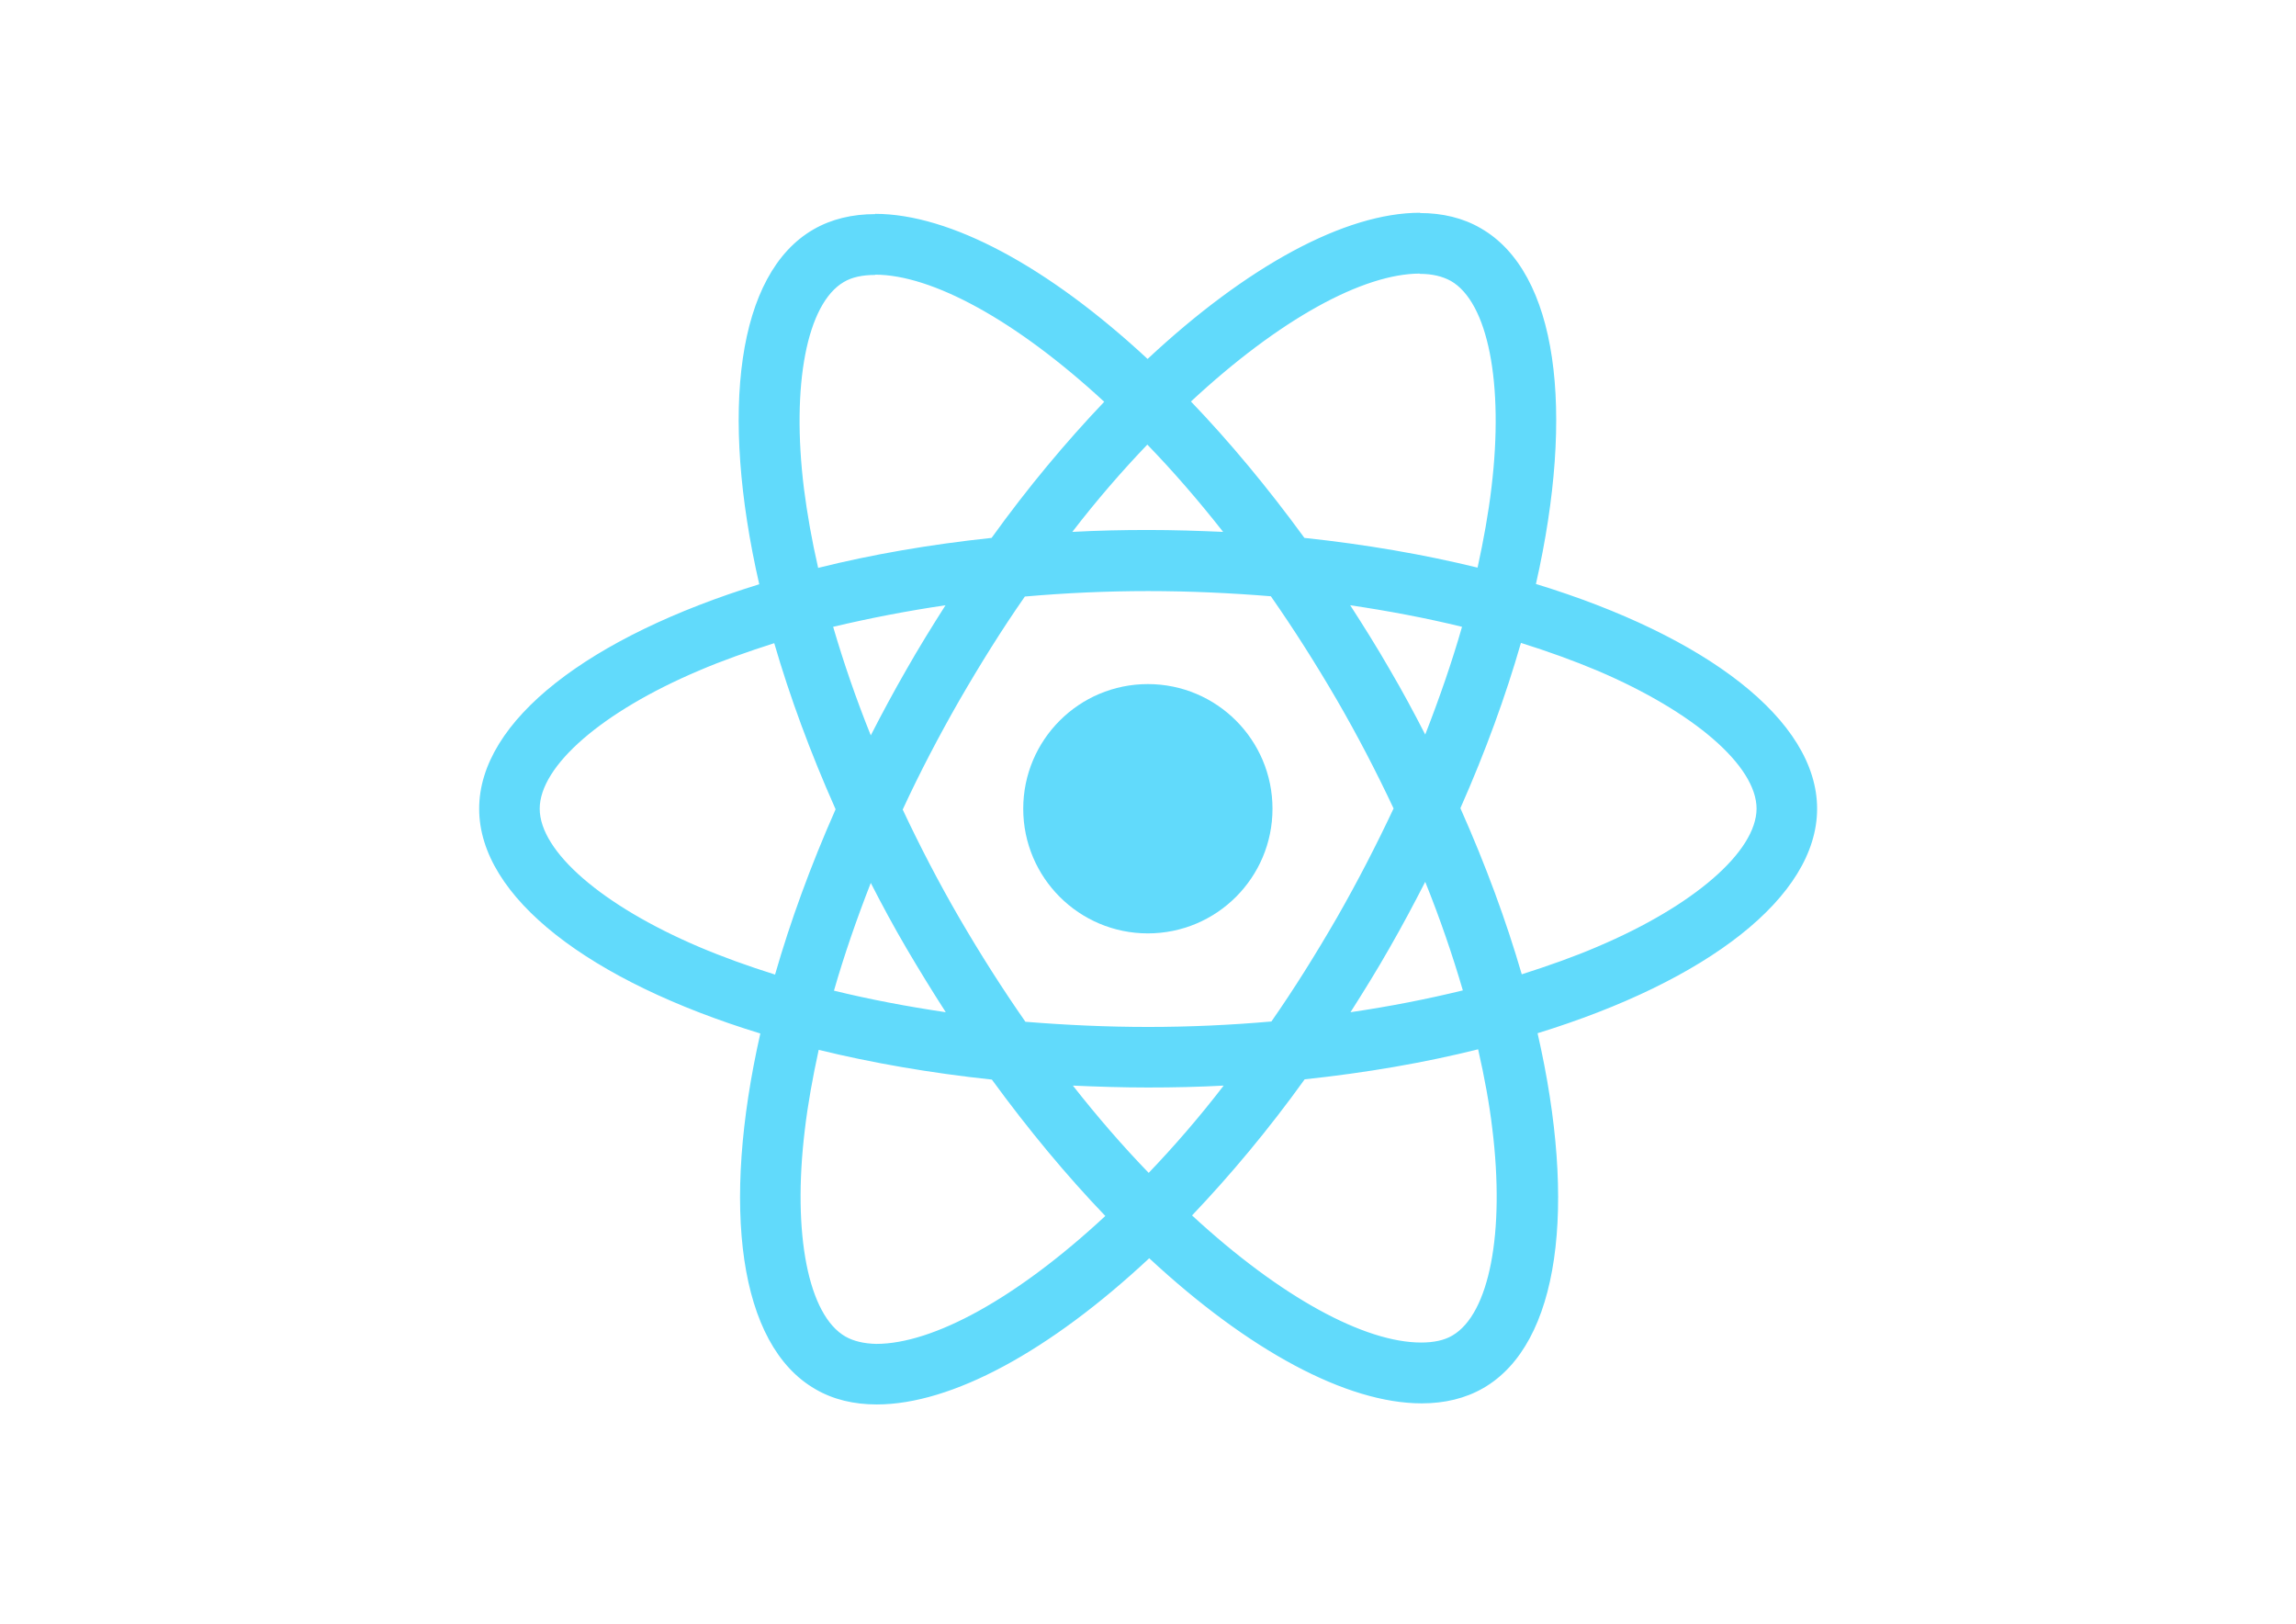
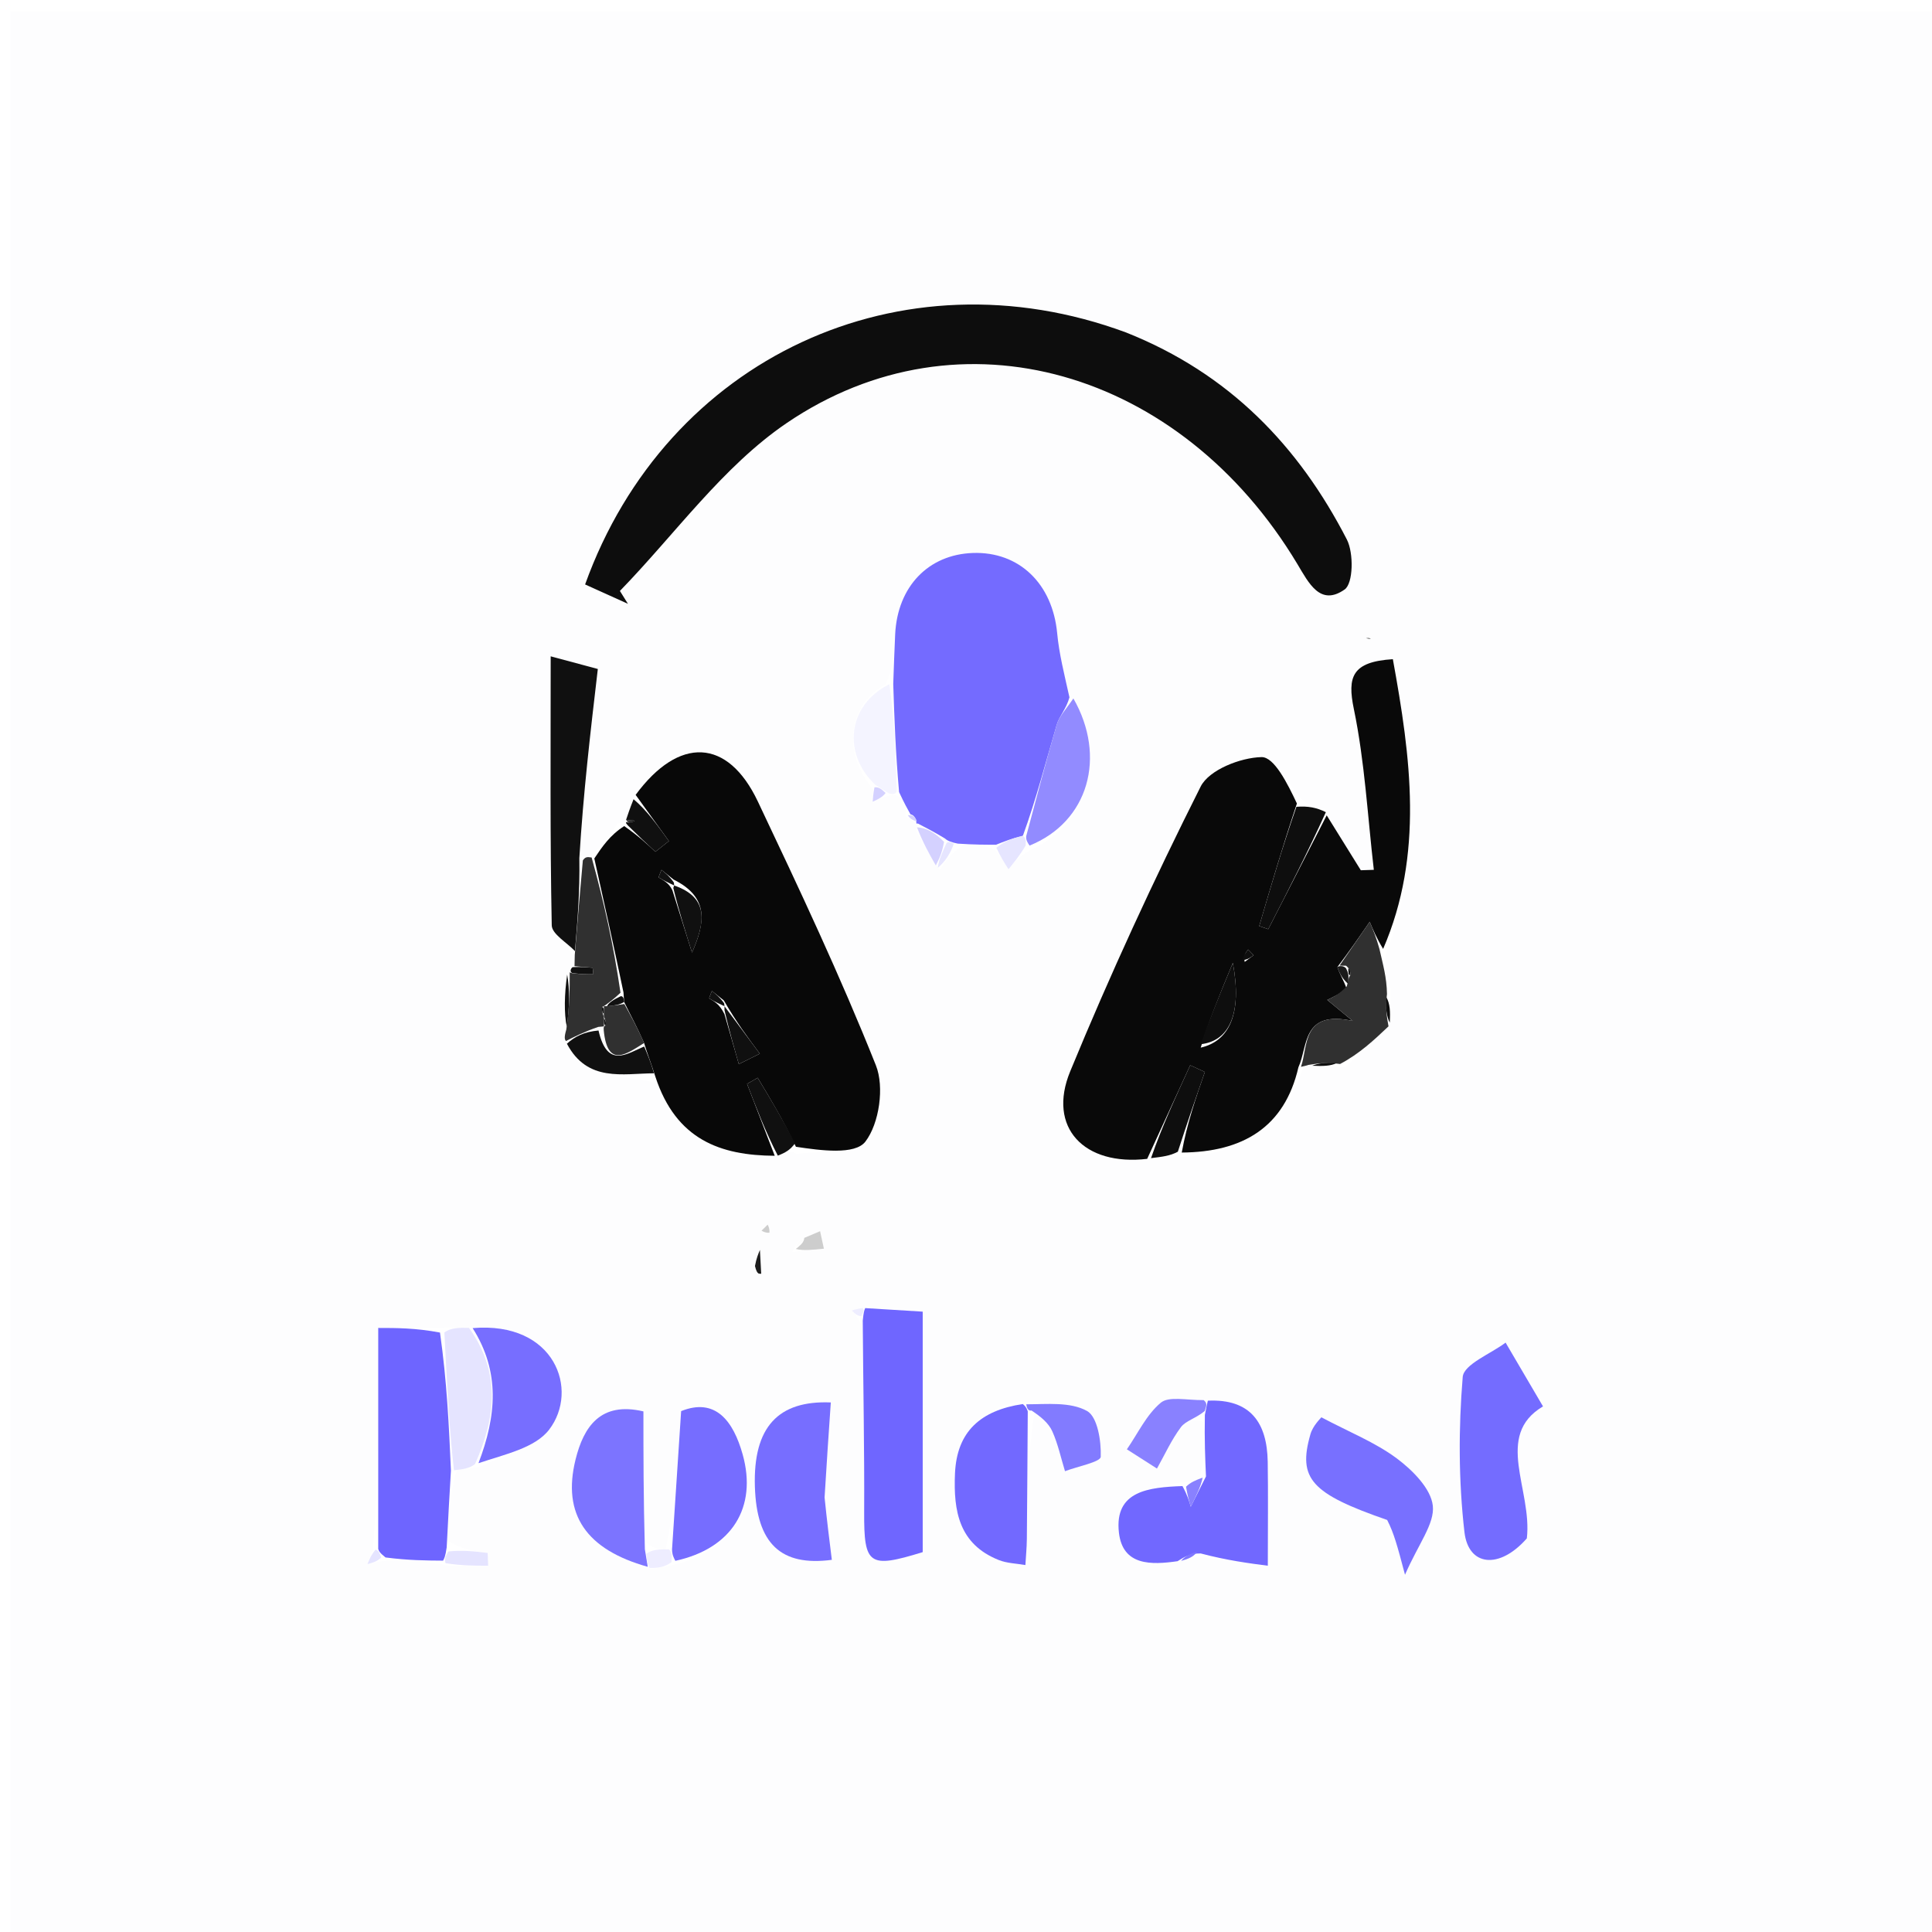
- <svg xmlns="http://www.w3.org/2000/svg" viewBox="0 0 841.9 595.3">
-   <g fill="#61DAFB">
-     <path d="M666.3 296.5c0-32.5-40.7-63.3-103.1-82.4 14.4-63.6 8-114.2-20.2-130.4-6.5-3.8-14.1-5.6-22.4-5.6v22.3c4.6 0 8.3.9 11.4 2.6 13.6 7.8 19.5 37.5 14.9 75.7-1.1 9.4-2.9 19.3-5.1 29.4-19.6-4.8-41-8.5-63.5-10.9-13.5-18.5-27.5-35.3-41.6-50 32.6-30.3 63.2-46.9 84-46.9V78c-27.5 0-63.5 19.6-99.9 53.6-36.4-33.8-72.4-53.2-99.9-53.2v22.3c20.7 0 51.4 16.5 84 46.6-14 14.7-28 31.4-41.3 49.9-22.6 2.4-44 6.1-63.6 11-2.3-10-4-19.7-5.2-29-4.7-38.2 1.1-67.9 14.6-75.8 3-1.8 6.9-2.6 11.5-2.6V78.5c-8.4 0-16 1.8-22.6 5.6-28.1 16.2-34.4 66.7-19.9 130.1-62.2 19.2-102.7 49.9-102.7 82.3 0 32.5 40.7 63.3 103.1 82.4-14.4 63.6-8 114.2 20.2 130.4 6.5 3.8 14.1 5.6 22.5 5.6 27.5 0 63.5-19.6 99.9-53.6 36.4 33.8 72.4 53.2 99.9 53.2 8.4 0 16-1.8 22.6-5.6 28.1-16.2 34.4-66.7 19.9-130.1 62-19.1 102.5-49.9 102.5-82.3zm-130.2-66.7c-3.7 12.9-8.3 26.2-13.5 39.5-4.1-8-8.4-16-13.1-24-4.6-8-9.5-15.8-14.4-23.4 14.2 2.1 27.9 4.7 41 7.9zm-45.8 106.5c-7.8 13.5-15.8 26.3-24.1 38.2-14.9 1.3-30 2-45.2 2-15.1 0-30.2-.7-45-1.9-8.3-11.9-16.4-24.6-24.2-38-7.6-13.1-14.5-26.4-20.8-39.8 6.2-13.4 13.2-26.8 20.7-39.9 7.8-13.5 15.8-26.3 24.1-38.2 14.9-1.3 30-2 45.2-2 15.1 0 30.2.7 45 1.9 8.3 11.9 16.4 24.6 24.2 38 7.6 13.1 14.5 26.4 20.8 39.8-6.3 13.4-13.2 26.8-20.7 39.9zm32.3-13c5.4 13.4 10 26.8 13.8 39.8-13.1 3.2-26.9 5.9-41.2 8 4.9-7.7 9.8-15.6 14.4-23.7 4.6-8 8.9-16.1 13-24.1zM421.2 430c-9.3-9.6-18.6-20.3-27.8-32 9 .4 18.2.7 27.5.7 9.4 0 18.7-.2 27.8-.7-9 11.7-18.3 22.4-27.5 32zm-74.4-58.9c-14.2-2.1-27.9-4.7-41-7.9 3.7-12.9 8.3-26.2 13.5-39.5 4.1 8 8.4 16 13.1 24 4.7 8 9.5 15.8 14.4 23.4zM420.7 163c9.3 9.6 18.6 20.3 27.8 32-9-.4-18.2-.7-27.5-.7-9.4 0-18.7.2-27.8.7 9-11.7 18.3-22.4 27.5-32zm-74 58.9c-4.9 7.7-9.8 15.6-14.4 23.7-4.6 8-8.9 16-13 24-5.4-13.4-10-26.8-13.8-39.8 13.1-3.1 26.9-5.8 41.2-7.9zm-90.5 125.2c-35.4-15.1-58.3-34.9-58.3-50.6 0-15.7 22.9-35.6 58.3-50.6 8.6-3.7 18-7 27.7-10.1 5.7 19.6 13.2 40 22.5 60.9-9.2 20.8-16.6 41.1-22.2 60.6-9.9-3.1-19.3-6.5-28-10.2zM310 490c-13.6-7.8-19.5-37.5-14.9-75.7 1.1-9.4 2.9-19.3 5.1-29.4 19.6 4.8 41 8.5 63.5 10.9 13.5 18.5 27.5 35.3 41.6 50-32.6 30.3-63.2 46.9-84 46.9-4.5-.1-8.3-1-11.3-2.7zm237.2-76.2c4.7 38.2-1.1 67.9-14.6 75.8-3 1.8-6.9 2.6-11.5 2.6-20.7 0-51.4-16.5-84-46.6 14-14.7 28-31.4 41.3-49.9 22.6-2.4 44-6.1 63.6-11 2.3 10.1 4.1 19.8 5.2 29.1zm38.5-66.7c-8.6 3.7-18 7-27.7 10.1-5.7-19.6-13.2-40-22.5-60.9 9.2-20.8 16.6-41.1 22.2-60.6 9.9 3.1 19.3 6.5 28.1 10.2 35.4 15.1 58.3 34.9 58.3 50.6-.1 15.7-23 35.6-58.4 50.6zM320.8 78.4z" />
-     <circle cx="420.9" cy="296.5" r="45.7" />
-     <path d="M520.5 78.1z" />
-   </g>
+ <svg xmlns="http://www.w3.org/2000/svg" version="1.1" id="Layer_1" x="0px" y="0px" width="100%" viewBox="0 0 192 192" enable-background="new 0 0 192 192" xml:space="preserve">
+   <path fill="#FDFDFE" opacity="1" stroke="none" d=" M119,193   C79.359,193 40.218,193 1.038,193   C1.038,129.067 1.038,65.134 1.038,1.101   C64.891,1.101 128.782,1.101 192.837,1.101   C192.837,65 192.837,129 192.837,193   C168.468,193 143.984,193 119,193  M78.718,124.424   C79.771,124.314 80.825,124.204 81.878,124.093   C81.752,123.514 81.626,122.934 81.5,122.355   C80.977,122.577 80.454,122.798 79.527,123.229   C79.276,123.42 79.104,123.665 78.718,124.424  M56.577,96.624   C56.577,96.624 56.617,96.626 56.11,97.067   C56.08,98.869 56.05,100.671 55.927,103.012   C56.031,103.161 56.136,103.31 56.436,103.985   C58.377,107.586 61.904,106.681 65.257,107.652   C67.183,113.288 71.625,114.828 77.601,114.829   C78.069,114.548 78.536,114.268 79.184,114.675   C81.544,114.333 84.969,114.804 86.003,113.45   C87.382,111.644 87.902,108.021 87.046,105.873   C83.506,96.985 79.417,88.307 75.315,79.654   C72.321,73.339 67.468,73.161 62.757,79.855   C62.577,80.396 62.397,80.936 62.279,81.547   C62.279,81.547 62.217,81.616 62.177,81.686   C62.177,81.686 62.097,81.693 61.394,81.837   C60.617,82.996 59.839,84.155 58.531,85.121   C58.344,85.141 58.156,85.161 57.273,84.739   C57.97,78.784 58.668,72.829 59.411,66.483   C58.248,66.17 56.936,65.818 54.727,65.225   C54.727,74.606 54.658,83.286 54.832,91.961   C54.849,92.829 56.334,93.667 57.103,95.268   C57.1,95.518 57.097,95.768 56.734,96.209   C56.734,96.209 56.573,96.584 56.577,96.624  M91.052,81.954   C91.052,81.954 91.191,81.828 91.071,82.61   C91.714,83.742 92.357,84.873 93.393,86.474   C93.927,85.64 94.46,84.807 95.794,83.954   C96.86,83.951 97.927,83.948 99.045,84.549   C99.438,85.159 99.831,85.77 100.224,86.38   C100.78,85.702 101.336,85.023 102.682,84.338   C108.195,81.654 109.983,75.194 106.109,68.92   C105.75,66.924 105.249,64.942 105.061,62.931   C104.601,58.014 101.286,54.79 96.669,54.955   C92.251,55.113 89.198,58.296 88.962,63.012   C88.879,64.667 88.832,66.324 87.997,68.012   C84.189,70.098 83.706,74.893 86.813,78.496   C86.784,78.888 86.756,79.28 86.727,79.672   C87.203,79.459 87.678,79.245 88.641,79   C88.641,79 89.128,78.946 89.59,79.339   C89.888,79.869 90.186,80.398 89.961,81.075   C90.361,81.318 90.761,81.56 91.052,81.954  M138.24,101.257   C138.183,100.495 138.126,99.733 138.175,98.294   C137.804,97.078 137.433,95.863 137.791,94.617   C141.516,84.922 140.198,75.246 138.42,65.509   C134.36,65.765 133.878,67.254 134.546,70.472   C135.631,75.707 135.91,81.11 136.529,86.442   C136.098,86.456 135.667,86.47 135.237,86.485   C134.107,84.665 132.976,82.846 131.679,80.399   C130.831,80.246 129.983,80.092 129.232,79.282   C127.941,77.845 126.622,75.21 125.365,75.24   C123.27,75.288 120.154,76.51 119.32,78.168   C114.658,87.437 110.303,96.882 106.353,106.476   C104.055,112.056 107.738,115.899 114.765,115.025   C115.512,114.954 116.259,114.883 117.777,114.979   C123.5,114.498 127.657,112.04 129.547,105.972   C129.714,105.924 129.881,105.875 130.766,105.994   C131.5,105.965 132.234,105.936 133.695,106.063   C135.126,104.707 136.557,103.352 138.24,101.257  M47.925,145.687   C50.191,144.521 53.173,143.904 54.574,142.075   C57.584,138.148 55.156,131.29 46.253,131.94   C45.537,131.943 44.82,131.947 43.233,131.97   C41.303,131.97 39.373,131.97 37.588,131.97   C37.588,139.625 37.588,146.78 37.069,154.052   C36.887,154.514 36.705,154.975 36.523,155.437   C37.01,155.309 37.496,155.181 38.847,155.059   C40.575,155.071 42.303,155.083 44.525,155.597   C45.854,155.597 47.183,155.597 48.512,155.597   C48.495,155.175 48.479,154.752 48.462,154.33   C47.219,154.18 45.976,154.03 44.406,153.066   C44.542,150.759 44.678,148.452 45.411,146.087   C46.022,146.013 46.632,145.938 47.925,145.687  M66.15,153.976   C65.514,153.971 64.878,153.967 63.943,153.084   C63.943,148.834 63.943,144.584 63.943,140.263   C59.673,139.258 58.004,141.794 57.201,145.033   C55.838,150.524 58.288,154.007 64.705,155.921   C65.352,155.842 65.998,155.763 67.423,155.395   C72.762,153.891 75.268,149.776 73.807,144.545   C72.871,141.193 71.085,138.868 67.691,140.235   C67.369,145.125 67.078,149.546 66.15,153.976  M101.256,139.267   C97.464,140.166 95.091,142.245 94.906,146.426   C94.741,150.169 95.303,153.452 99.249,155.032   C100.069,155.36 101.014,155.375 101.902,155.534   C101.952,154.671 102.038,153.808 102.047,152.945   C102.089,148.718 102.109,144.491 102.877,140.08   C103.458,140.797 104.216,141.437 104.58,142.251   C105.141,143.506 105.432,144.881 105.838,146.206   C107.087,145.73 109.373,145.291 109.391,144.773   C109.445,143.21 109.071,140.804 108.029,140.222   C106.359,139.29 104.019,139.558 101.256,139.267  M119.768,154.789   C121.947,155.073 124.125,155.357 125.994,155.601   C125.994,151.711 126.036,148.488 125.984,145.266   C125.922,141.396 124.278,139.004 119.204,139.086   C117.889,139.156 116.16,138.729 115.353,139.404   C113.934,140.592 113.079,142.453 111.988,144.032   C112.984,144.67 113.981,145.307 114.978,145.944   C115.757,144.557 116.419,143.082 117.366,141.82   C117.834,141.197 118.827,140.968 119.61,141.327   C119.69,143.126 119.769,144.926 119.191,146.954   C118.76,147.129 118.33,147.304 117.19,147.353   C114.179,147.808 110.725,148.142 111.197,152.31   C111.572,155.622 114.421,155.524 117.736,155.094   C118.168,154.9 118.6,154.706 119.768,154.789  M85.505,129.979   C85.221,130.063 84.936,130.148 84.651,130.233   C84.913,130.505 85.174,130.778 85.731,131.935   C85.787,138.041 85.91,144.148 85.88,150.254   C85.853,155.529 86.347,155.902 91.698,154.249   C91.698,146.29 91.698,138.397 91.698,130.35   C89.582,130.22 87.783,130.109 85.505,129.979  M111.538,32.933   C89.518,24.744 66.238,35.577 58.147,58.082   C59.547,58.715 60.976,59.361 62.404,60.007   C62.138,59.58 61.872,59.154 61.606,58.727   C67.083,53.096 71.816,46.37 78.18,42.043   C95.411,30.33 117.371,36.773 128.929,56.05   C130.069,57.952 131.206,60.282 133.63,58.582   C134.489,57.979 134.541,54.96 133.85,53.617   C129.069,44.331 122.177,37.124 111.538,32.933  M151.669,152.458   C152.295,148.056 148.449,142.664 153.343,139.766   C152.347,138.069 151.213,136.135 149.624,133.427   C148.176,134.528 145.467,135.578 145.363,136.844   C144.94,141.951 144.948,147.168 145.535,152.259   C145.928,155.657 148.998,155.999 151.669,152.458  M81.945,148.376   C82.152,145.374 82.359,142.373 82.565,139.373   C77.36,139.159 74.832,141.796 75.02,147.748   C75.199,153.414 77.604,155.684 82.667,155.015   C82.427,153.094 82.187,151.175 81.945,148.376  M138.215,151.179   C138.535,152.382 138.854,153.584 139.628,156.498   C140.966,153.421 142.586,151.432 142.392,149.64   C142.208,147.939 140.379,146.103 138.817,144.939   C136.674,143.343 134.1,142.325 131.315,140.85   C131.245,140.954 130.477,141.668 130.229,142.532   C128.96,146.948 130.284,148.431 138.215,151.179  M75.05,126.186   C75.151,126.307 75.237,126.447 75.359,126.543   C75.425,126.596 75.55,126.574 75.648,126.585   C75.606,125.795 75.564,125.005 75.521,124.214   C75.349,124.624 75.177,125.034 75.05,126.186  M76.603,122.362   C76.499,122.142 76.395,121.922 76.291,121.702   C76.086,121.903 75.882,122.104 75.678,122.305   C75.894,122.42 76.11,122.534 76.603,122.362  M136.319,63.537   C136.129,63.499 135.94,63.462 135.75,63.424   C135.879,63.408 136.008,63.391 136.319,63.537  z" />
+   <path fill="#090909" opacity="1" stroke="none" d=" M131.846,81.026   C132.976,82.846 134.107,84.665 135.237,86.485   C135.667,86.47 136.098,86.456 136.529,86.442   C135.91,81.11 135.631,75.707 134.546,70.472   C133.878,67.254 134.36,65.765 138.42,65.509   C140.198,75.246 141.516,84.922 137.453,94.301   C136.783,93.191 136.451,92.399 136.119,91.606   C135.12,93.059 134.122,94.511 132.913,96.096   C133.125,96.824 133.548,97.419 133.826,98.263   C133.105,98.79 132.528,99.069 131.902,99.372   C132.52,99.883 133.122,100.381 134.427,101.459   C129.37,100.369 130.007,103.95 129.034,106.069   C127.657,112.04 123.5,114.498 117.44,114.539   C117.982,111.576 118.86,109.054 119.738,106.531   C119.252,106.309 118.767,106.086 118.281,105.863   C116.856,108.964 115.431,112.065 114.006,115.166   C107.738,115.899 104.055,112.056 106.353,106.476   C110.303,96.882 114.658,87.437 119.32,78.168   C120.154,76.51 123.27,75.288 125.365,75.24   C126.622,75.21 127.941,77.845 128.885,79.85   C127.406,84.289 126.274,88.16 125.141,92.031   C125.44,92.135 125.738,92.238 126.036,92.342   C127.973,88.57 129.91,84.798 131.846,81.026  M119.324,104.113   C122.138,103.465 123.469,100.789 122.517,95.685   C121.139,99.019 120.226,101.227 119.324,104.113  M123.695,95.593   C123.992,95.372 124.288,95.151 124.584,94.931   C124.404,94.742 124.223,94.553 124.042,94.364   C123.809,94.651 123.576,94.937 123.695,95.593  z" />
+   <path fill="#080808" opacity="1" stroke="none" d=" M76.993,114.86   C71.625,114.828 67.183,113.288 65.128,106.99   C64.674,105.552 64.347,104.777 64.01,103.655   C63.348,102.132 62.696,100.955 62.026,99.574   C62.006,99.371 61.98,98.965 61.961,98.621   C60.983,93.956 60.022,89.635 59.062,85.314   C59.839,84.155 60.617,82.996 62.035,82.095   C63.494,83.118 64.312,83.883 65.13,84.648   C65.579,84.294 66.027,83.94 66.476,83.586   C65.374,82.055 64.272,80.524 63.169,78.993   C67.468,73.161 72.321,73.339 75.315,79.654   C79.417,88.307 83.506,96.985 87.046,105.873   C87.902,108.021 87.382,111.644 86.003,113.45   C84.969,114.804 81.544,114.333 79.099,113.966   C77.775,111.208 76.537,109.158 75.298,107.108   C74.946,107.31 74.593,107.512 74.241,107.714   C75.158,110.096 76.075,112.478 76.993,114.86  M71.933,99.42   C71.538,99.106 71.143,98.793 70.748,98.479   C70.655,98.738 70.439,99.193 70.489,99.224   C70.967,99.524 71.49,99.752 71.997,100.782   C72.472,102.438 72.948,104.095 73.423,105.752   C74.119,105.407 74.815,105.062 75.511,104.716   C74.341,103.144 73.171,101.572 71.933,99.42  M66.939,87.409   C66.538,87.088 66.138,86.766 65.737,86.445   C65.641,86.708 65.418,87.171 65.468,87.203   C65.952,87.51 66.483,87.744 66.825,88.485   C67.474,90.548 68.123,92.61 68.771,94.672   C70.016,91.82 70.581,89.219 66.939,87.409  z" />
+   <path fill="#0D0D0D" opacity="1" stroke="none" d=" M111.912,33.043   C122.177,37.124 129.069,44.331 133.85,53.617   C134.541,54.96 134.489,57.979 133.63,58.582   C131.206,60.282 130.069,57.952 128.929,56.05   C117.371,36.773 95.411,30.33 78.18,42.043   C71.816,46.37 67.083,53.096 61.606,58.727   C61.872,59.154 62.138,59.58 62.404,60.007   C60.976,59.361 59.547,58.715 58.147,58.082   C66.238,35.577 89.518,24.744 111.912,33.043  z" />
+   <path fill="#746BFF" opacity="1" stroke="none" d=" M90.484,80.927   C90.186,80.398 89.888,79.869 89.35,78.717   C88.996,74.723 88.882,71.351 88.769,67.979   C88.832,66.324 88.879,64.667 88.962,63.012   C89.198,58.296 92.251,55.113 96.669,54.955   C101.286,54.79 104.601,58.014 105.061,62.931   C105.249,64.942 105.75,66.924 106.281,69.303   C105.963,70.459 105.267,71.17 105.019,72.013   C103.934,75.691 102.98,79.408 101.653,83.061   C100.55,83.323 99.772,83.634 98.994,83.945   C97.927,83.948 96.86,83.951 95.186,83.839   C94.578,83.725 94.129,83.544 93.924,83.338   C92.876,82.698 92.033,82.263 91.191,81.828   C91.191,81.828 91.052,81.954 91.062,81.685   C90.957,81.156 90.761,80.993 90.484,80.927  z" />
+   <path fill="#6F66FF" opacity="1" stroke="none" d=" M85.984,129.998   C87.783,130.109 89.582,130.22 91.698,130.35   C91.698,138.397 91.698,146.29 91.698,154.249   C86.347,155.902 85.853,155.529 85.88,150.254   C85.91,144.148 85.787,138.041 85.739,131.239   C85.826,130.361 85.905,130.179 85.984,129.998  z" />
+   <path fill="#7168FF" opacity="1" stroke="none" d=" M120.035,139.197   C124.278,139.004 125.922,141.396 125.984,145.266   C126.036,148.488 125.994,151.711 125.994,155.601   C124.125,155.357 121.947,155.073 119.323,154.38   C118.26,154.364 117.643,154.757 117.026,155.15   C114.421,155.524 111.572,155.622 111.197,152.31   C110.725,148.142 114.179,147.808 117.512,147.684   C118.002,148.589 118.171,149.163 118.339,149.736   C118.842,148.733 119.345,147.729 119.849,146.725   C119.769,144.926 119.69,143.126 119.738,140.611   C119.922,139.663 119.979,139.43 120.035,139.197  z" />
+   <path fill="#6E65FF" opacity="1" stroke="none" d=" M44.814,146.145   C44.678,148.452 44.542,150.759 44.391,153.776   C44.261,154.689 44.146,154.892 44.031,155.095   C42.303,155.083 40.575,155.071 38.313,154.778   C37.716,154.31 37.652,154.123 37.588,153.936   C37.588,146.78 37.588,139.625 37.588,131.97   C39.373,131.97 41.303,131.97 43.726,132.428   C44.417,137.305 44.616,141.725 44.814,146.145  z" />
+   <path fill="#746CFF" opacity="1" stroke="none" d=" M151.735,152.883   C148.998,155.999 145.928,155.657 145.535,152.259   C144.948,147.168 144.94,141.951 145.363,136.844   C145.467,135.578 148.176,134.528 149.624,133.427   C151.213,136.135 152.347,138.069 153.343,139.766   C148.449,142.664 152.295,148.056 151.735,152.883  z" />
+   <path fill="#101010" opacity="1" stroke="none" d=" M57.138,94.519   C56.334,93.667 54.849,92.829 54.832,91.961   C54.658,83.286 54.727,74.606 54.727,65.225   C56.936,65.818 58.248,66.17 59.411,66.483   C58.668,72.829 57.97,78.784 57.575,85.286   C57.631,88.728 57.385,91.623 57.138,94.519  z" />
+   <path fill="#776EFF" opacity="1" stroke="none" d=" M81.946,148.816   C82.187,151.175 82.427,153.094 82.667,155.015   C77.604,155.684 75.199,153.414 75.02,147.748   C74.832,141.796 77.36,139.159 82.565,139.373   C82.359,142.373 82.152,145.374 81.946,148.816  z" />
+   <path fill="#7870FF" opacity="1" stroke="none" d=" M137.855,151.053   C130.284,148.431 128.96,146.948 130.229,142.532   C130.477,141.668 131.245,140.954 131.315,140.85   C134.1,142.325 136.674,143.343 138.817,144.939   C140.379,146.103 142.208,147.939 142.392,149.64   C142.586,151.432 140.966,153.421 139.628,156.498   C138.854,153.584 138.535,152.382 137.855,151.053  z" />
+   <path fill="#7C74FF" opacity="1" stroke="none" d=" M64.373,155.709   C58.288,154.007 55.838,150.524 57.201,145.033   C58.004,141.794 59.673,139.258 63.943,140.263   C63.943,144.584 63.943,148.834 64.086,153.963   C64.277,155.131 64.325,155.42 64.373,155.709  z" />
+   <path fill="#7269FF" opacity="1" stroke="none" d=" M102.138,140.264   C102.109,144.491 102.089,148.718 102.047,152.945   C102.038,153.808 101.952,154.671 101.902,155.534   C101.014,155.375 100.069,155.36 99.249,155.032   C95.303,153.452 94.741,150.169 94.906,146.426   C95.091,142.245 97.464,140.166 101.637,139.532   C102.018,139.797 102.138,140.264 102.138,140.264  z" />
+   <path fill="#766DFF" opacity="1" stroke="none" d=" M66.787,153.968   C67.078,149.546 67.369,145.125 67.691,140.235   C71.085,138.868 72.871,141.193 73.807,144.545   C75.268,149.776 72.762,153.891 67.116,155.113   C66.802,154.543 66.794,154.256 66.787,153.968  z" />
+   <path fill="#776EFF" opacity="1" stroke="none" d=" M46.969,131.986   C55.156,131.29 57.584,138.148 54.574,142.075   C53.173,143.904 50.191,144.521 47.55,145.409   C49.343,140.715 49.725,136.326 46.969,131.986  z" />
+   <path fill="#303030" opacity="1" stroke="none" d=" M129.291,106.021   C130.007,103.95 129.37,100.369 134.427,101.459   C133.122,100.381 132.52,99.883 131.902,99.372   C132.528,99.069 133.105,98.79 133.839,98.02   C133.997,97.529 134.007,97.044 134.192,96.945   C134.247,96.557 134.115,96.268 133.769,95.972   C133.554,95.966 133.123,95.964 133.123,95.964   C134.122,94.511 135.12,93.059 136.119,91.606   C136.451,92.399 136.783,93.191 137.089,94.315   C137.433,95.863 137.804,97.078 137.837,98.784   C137.662,100.181 137.825,101.088 137.988,101.996   C136.557,103.352 135.126,104.707 133.174,105.738   C131.786,105.551 130.917,105.689 130.048,105.827   C129.881,105.875 129.714,105.924 129.291,106.021  z" />
+   <path fill="#E5E4FF" opacity="1" stroke="none" d=" M46.611,131.963   C49.725,136.326 49.343,140.715 47.208,145.497   C46.632,145.938 46.022,146.013 45.113,146.116   C44.616,141.725 44.417,137.305 44.162,132.418   C44.82,131.947 45.537,131.943 46.611,131.963  z" />
+   <path fill="#928BFF" opacity="1" stroke="none" d=" M101.979,83.11   C102.98,79.408 103.934,75.691 105.019,72.013   C105.267,71.17 105.963,70.459 106.672,69.41   C109.983,75.194 108.195,81.654 102.318,84.032   C101.962,83.521 101.971,83.316 101.979,83.11  z" />
+   <path fill="#827BFF" opacity="1" stroke="none" d=" M102.507,140.172   C102.138,140.264 102.018,139.797 101.99,139.557   C104.019,139.558 106.359,139.29 108.029,140.222   C109.071,140.804 109.445,143.21 109.391,144.773   C109.373,145.291 107.087,145.73 105.838,146.206   C105.432,144.881 105.141,143.506 104.58,142.251   C104.216,141.437 103.458,140.797 102.507,140.172  z" />
+   <path fill="#303030" opacity="1" stroke="none" d=" M57.12,94.893   C57.385,91.623 57.631,88.728 57.923,85.507   C58.156,85.161 58.344,85.141 58.796,85.217   C60.022,89.635 60.983,93.956 61.664,98.659   C60.916,99.365 60.449,99.689 59.99,100.006   C59.999,100 60.013,99.982 59.847,100.066   C59.784,100.427 59.887,100.706 59.994,100.992   C60,100.999 60.012,101.014 60.03,101.254   C60.048,101.494 60.02,101.975 60.011,101.986   C60.001,101.998 59.979,102.022 59.46,102.052   C58.041,102.541 57.141,103 56.241,103.459   C56.136,103.31 56.031,103.161 56.276,102.322   C56.623,99.963 56.62,98.295 56.617,96.626   C56.617,96.626 56.577,96.624 56.884,96.723   C57.783,96.822 58.374,96.822 58.965,96.822   C58.944,96.609 58.923,96.395 58.902,96.181   C58.3,96.127 57.697,96.073 57.095,96.018   C57.097,95.768 57.1,95.518 57.12,94.893  z" />
+   <path fill="#8981FF" opacity="1" stroke="none" d=" M119.619,139.142   C119.979,139.43 119.922,139.663 119.724,140.228   C118.827,140.968 117.834,141.197 117.366,141.82   C116.419,143.082 115.757,144.557 114.978,145.944   C113.981,145.307 112.984,144.67 111.988,144.032   C113.079,142.453 113.934,140.592 115.353,139.404   C116.16,138.729 117.889,139.156 119.619,139.142  z" />
+   <path fill="#F4F4FF" opacity="1" stroke="none" d=" M88.383,67.996   C88.882,71.351 88.996,74.723 89.118,78.521   C89.128,78.946 88.641,79 88.253,78.79   C87.573,78.386 87.283,78.192 86.992,77.998   C83.706,74.893 84.189,70.098 88.383,67.996  z" />
+   <path fill="#0E0E0E" opacity="1" stroke="none" d=" M131.763,80.713   C129.91,84.798 127.973,88.57 126.036,92.342   C125.738,92.238 125.44,92.135 125.141,92.031   C126.274,88.16 127.406,84.289 128.837,80.178   C129.983,80.092 130.831,80.246 131.763,80.713  z" />
+   <path fill="#101010" opacity="1" stroke="none" d=" M56.339,103.722   C57.141,103 58.041,102.541 59.479,102.409   C60.367,106.27 62.338,104.679 64.021,104.001   C64.347,104.777 64.674,105.552 65,106.663   C61.904,106.681 58.377,107.586 56.339,103.722  z" />
+   <path fill="#0E0E0E" opacity="1" stroke="none" d=" M114.386,115.095   C115.431,112.065 116.856,108.964 118.281,105.863   C118.767,106.086 119.252,106.309 119.738,106.531   C118.86,109.054 117.982,111.576 117.054,114.455   C116.259,114.883 115.512,114.954 114.386,115.095  z" />
+   <path fill="#101010" opacity="1" stroke="none" d=" M77.297,114.844   C76.075,112.478 75.158,110.096 74.241,107.714   C74.593,107.512 74.946,107.31 75.298,107.108   C76.537,109.158 77.775,111.208 79.009,113.623   C78.536,114.268 78.069,114.548 77.297,114.844  z" />
+   <path fill="#101010" opacity="1" stroke="none" d=" M62.963,79.424   C64.272,80.524 65.374,82.055 66.476,83.586   C66.027,83.94 65.579,84.294 65.13,84.648   C64.312,83.883 63.494,83.118 62.387,82.023   C62.097,81.693 62.177,81.686 62.456,81.729   C62.847,81.703 62.96,81.634 63.072,81.566   C62.787,81.536 62.502,81.506 62.218,81.477   C62.397,80.936 62.577,80.396 62.963,79.424  z" />
+   <path fill="#D4D1FF" opacity="1" stroke="none" d=" M91.131,82.219   C92.033,82.263 92.876,82.698 93.82,83.666   C93.615,84.801 93.307,85.403 93,86.005   C92.357,84.873 91.714,83.742 91.131,82.219  z" />
+   <path fill="#E5E4FF" opacity="1" stroke="none" d=" M44.278,155.346   C44.146,154.892 44.261,154.689 44.555,154.183   C45.976,154.03 47.219,154.18 48.462,154.33   C48.479,154.752 48.495,155.175 48.512,155.597   C47.183,155.597 45.854,155.597 44.278,155.346  z" />
+   <path fill="#101010" opacity="1" stroke="none" d=" M56.363,96.847   C56.62,98.295 56.623,99.963 56.323,102.052   C56.05,100.671 56.08,98.869 56.363,96.847  z" />
+   <path fill="#E6E5FF" opacity="1" stroke="none" d=" M101.653,83.061   C101.971,83.316 101.962,83.521 101.923,84.036   C101.336,85.023 100.78,85.702 100.224,86.38   C99.831,85.77 99.438,85.159 99.019,84.247   C99.772,83.634 100.55,83.323 101.653,83.061  z" />
+   <path fill="#CDCDCD" opacity="1" stroke="none" d=" M79.931,123.02   C80.454,122.798 80.977,122.577 81.5,122.355   C81.626,122.934 81.752,123.514 81.878,124.093   C80.825,124.204 79.771,124.314 79.088,124.119   C79.736,123.62 79.894,123.356 79.931,123.02  z" />
+   <path fill="#8981FF" opacity="1" stroke="none" d=" M119.52,146.84   C119.345,147.729 118.842,148.733 118.339,149.736   C118.171,149.163 118.002,148.589 117.867,147.747   C118.33,147.304 118.76,147.129 119.52,146.84  z" />
+   <path fill="#EEEDFF" opacity="1" stroke="none" d=" M66.469,153.972   C66.794,154.256 66.802,154.543 66.727,155.258   C65.998,155.763 65.352,155.842 64.539,155.815   C64.325,155.42 64.277,155.131 64.235,154.402   C64.878,153.967 65.514,153.971 66.469,153.972  z" />
+   <path fill="#E6E5FF" opacity="1" stroke="none" d=" M93.197,86.239   C93.307,85.403 93.615,84.801 94.025,83.871   C94.129,83.544 94.578,83.725 94.786,83.849   C94.46,84.807 93.927,85.64 93.197,86.239  z" />
+   <path fill="#7F77FF" opacity="1" stroke="none" d=" M117.381,155.122   C117.643,154.757 118.26,154.364 118.955,154.242   C118.6,154.706 118.168,154.9 117.381,155.122  z" />
+   <path fill="#E5E4FF" opacity="1" stroke="none" d=" M37.329,153.994   C37.652,154.123 37.716,154.31 37.881,154.775   C37.496,155.181 37.01,155.309 36.523,155.437   C36.705,154.975 36.887,154.514 37.329,153.994  z" />
+   <path fill="#D4D1FF" opacity="1" stroke="none" d=" M86.903,78.247   C87.283,78.192 87.573,78.386 88.008,78.806   C87.678,79.245 87.203,79.459 86.727,79.672   C86.756,79.28 86.784,78.888 86.903,78.247  z" />
+   <path fill="#101010" opacity="1" stroke="none" d=" M56.915,96.114   C57.697,96.073 58.3,96.127 58.902,96.181   C58.923,96.395 58.944,96.609 58.965,96.822   C58.374,96.822 57.783,96.822 56.882,96.703   C56.573,96.584 56.734,96.209 56.915,96.114  z" />
+   <path fill="#1C1C1C" opacity="1" stroke="none" d=" M75.028,125.815   C75.177,125.034 75.349,124.624 75.521,124.214   C75.564,125.005 75.606,125.795 75.648,126.585   C75.55,126.574 75.425,126.596 75.359,126.543   C75.237,126.447 75.151,126.307 75.028,125.815  z" />
+   <path fill="#CDCDCD" opacity="1" stroke="none" d=" M76.464,122.505   C76.11,122.534 75.894,122.42 75.678,122.305   C75.882,122.104 76.086,121.903 76.291,121.702   C76.395,121.922 76.499,122.142 76.464,122.505  z" />
+   <path fill="#0E0E0E" opacity="1" stroke="none" d=" M130.407,105.911   C130.917,105.689 131.786,105.551 132.811,105.659   C132.234,105.936 131.5,105.965 130.407,105.911  z" />
+   <path fill="#0E0E0E" opacity="1" stroke="none" d=" M138.114,101.627   C137.825,101.088 137.662,100.181 137.785,99.122   C138.126,99.733 138.183,100.495 138.114,101.627  z" />
+   <path fill="#EEEDFF" opacity="1" stroke="none" d=" M85.745,129.988   C85.905,130.179 85.826,130.361 85.592,130.796   C85.174,130.778 84.913,130.505 84.651,130.233   C84.936,130.148 85.221,130.063 85.745,129.988  z" />
+   <path fill="#D4D1FF" opacity="1" stroke="none" d=" M90.222,81.001   C90.761,80.993 90.957,81.156 91.117,81.609   C90.761,81.56 90.361,81.318 90.222,81.001  z" />
+   <path fill="#1A1A1A" opacity="1" stroke="none" d=" M136.228,63.455   C136.008,63.391 135.879,63.408 135.75,63.424   C135.94,63.462 136.129,63.499 136.228,63.455  z" />
+   <path fill="#080808" opacity="1" stroke="none" d=" M62.248,81.512   C62.502,81.506 62.787,81.536 63.072,81.566   C62.96,81.634 62.847,81.703 62.476,81.694   C62.217,81.616 62.279,81.547 62.248,81.512  z" />
+   <path fill="#FDFDFD" opacity="1" stroke="none" d=" M79.729,123.124   C79.894,123.356 79.736,123.62 79.234,123.89   C79.104,123.665 79.276,123.42 79.729,123.124  z" />
+   <path fill="#0E0E0E" opacity="1" stroke="none" d=" M119.319,103.774   C120.226,101.227 121.139,99.019 122.517,95.685   C123.469,100.789 122.138,103.465 119.319,103.774  z" />
+   <path fill="#0E0E0E" opacity="1" stroke="none" d=" M123.519,95.409   C123.576,94.937 123.809,94.651 124.042,94.364   C124.223,94.553 124.404,94.742 124.584,94.931   C124.288,95.151 123.992,95.372 123.519,95.409  z" />
+   <path fill="#1A1A1A" opacity="1" stroke="none" d=" M132.913,96.096   C133.123,95.964 133.554,95.966 133.774,96.239   C133.999,96.689 134.003,96.866 134.007,97.044   C134.007,97.044 133.997,97.529 133.984,97.772   C133.548,97.419 133.125,96.824 132.913,96.096  z" />
+   <path fill="#303030" opacity="1" stroke="none" d=" M64.01,103.655   C62.338,104.679 60.367,106.27 59.998,102.378   C59.979,102.022 60.001,101.998 60.185,101.906   C60.25,101.547 60.131,101.281 60.012,101.014   C60.012,101.014 60,100.999 60.007,100.742   C60.014,100.317 60.013,100.15 60.013,99.982   C60.013,99.982 59.999,100 60.337,99.997   C61.131,99.922 61.588,99.85 62.045,99.777   C62.696,100.955 63.348,102.132 64.01,103.655  z" />
+   <path fill="#101010" opacity="1" stroke="none" d=" M66.999,88.001   C70.581,89.219 70.016,91.82 68.771,94.672   C68.123,92.61 67.474,90.548 66.912,88.243   C67,88 66.999,88.001 66.999,88.001  z" />
+   <path fill="#101010" opacity="1" stroke="none" d=" M72,100   C73.171,101.572 74.341,103.144 75.511,104.716   C74.815,105.062 74.119,105.407 73.423,105.752   C72.948,104.095 72.472,102.438 71.998,100.391   C72,100 72,100 72,100  z" />
+   <path fill="#101010" opacity="1" stroke="none" d=" M72,100   C71.49,99.752 70.967,99.524 70.489,99.224   C70.439,99.193 70.655,98.738 70.748,98.479   C71.143,98.793 71.538,99.106 71.967,99.71   C72,100 72,100 72,100  z" />
+   <path fill="#101010" opacity="1" stroke="none" d=" M67,88   C66.483,87.744 65.952,87.51 65.468,87.203   C65.418,87.171 65.641,86.708 65.737,86.445   C66.138,86.766 66.538,87.088 66.969,87.705   C66.999,88.001 67,88 67,88  z" />
+   <path fill="#101010" opacity="1" stroke="none" d=" M62.026,99.574   C61.588,99.85 61.131,99.922 60.328,100.003   C60.449,99.689 60.916,99.365 61.682,99.003   C61.98,98.965 62.006,99.371 62.026,99.574  z" />
+   <path fill="#0E0E0E" opacity="1" stroke="none" d=" M134.192,96.945   C134.003,96.866 133.999,96.689 133.989,96.245   C134.115,96.268 134.247,96.557 134.192,96.945  z" />
+   <path fill="#101010" opacity="1" stroke="none" d=" M60.03,101.254   C60.131,101.281 60.25,101.547 60.195,101.894   C60.02,101.975 60.048,101.494 60.03,101.254  z" />
+   <path fill="#101010" opacity="1" stroke="none" d=" M59.847,100.066   C60.013,100.15 60.014,100.317 60.002,100.734   C59.887,100.706 59.784,100.427 59.847,100.066  z" />
</svg>
